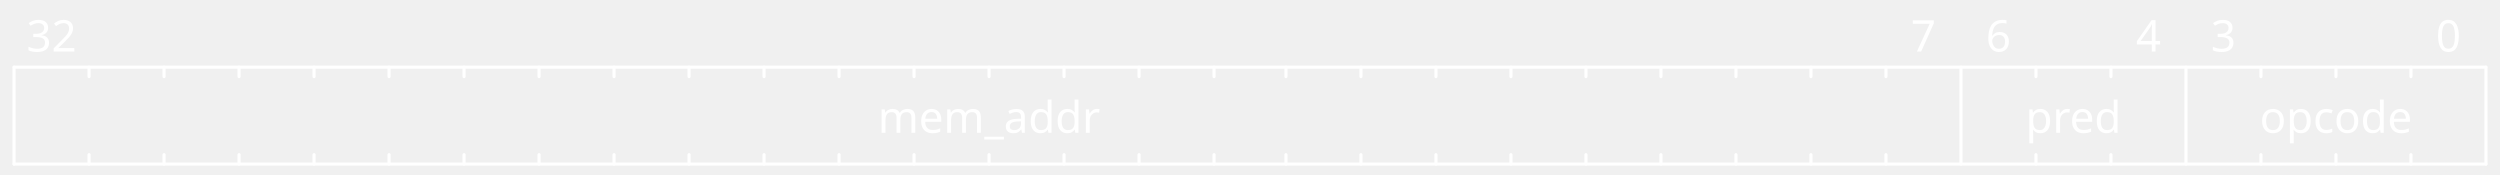
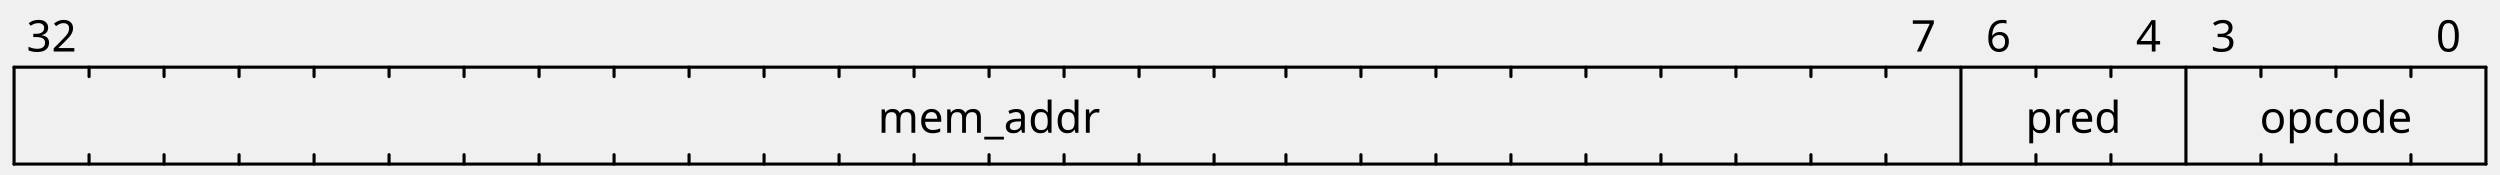
<svg xmlns="http://www.w3.org/2000/svg" width="800" height="56" viewBox="0 0 800 56" class="WaveDrom">
-   <g transform="translate(0.5,0.5)" fill="white" text-anchor="middle" font-size="14" font-family="sans-serif" font-weight="normal">
+   <g transform="translate(0.5,0.5)" fill="black" text-anchor="middle" font-size="14" font-family="sans-serif" font-weight="normal">
    <g transform="translate(4,21)">
-       <g stroke="white" stroke-width="1" stroke-linecap="round">
+       <g stroke="black" stroke-width="1" stroke-linecap="round">
        <line x2="791" />
        <line y2="31" />
        <line x2="791" y1="31" y2="31" />
        <line x1="791" x2="791" y2="31" />
        <line x1="767" x2="767" y2="3" />
        <line x1="767" x2="767" y1="31" y2="28" />
        <line x1="743" x2="743" y2="3" />
        <line x1="743" x2="743" y1="31" y2="28" />
        <line x1="719" x2="719" y2="3" />
        <line x1="719" x2="719" y1="31" y2="28" />
        <line x1="695" x2="695" y2="31" />
        <line x1="671" x2="671" y2="3" />
        <line x1="671" x2="671" y1="31" y2="28" />
        <line x1="647" x2="647" y2="3" />
        <line x1="647" x2="647" y1="31" y2="28" />
        <line x1="623" x2="623" y2="31" />
        <line x1="599" x2="599" y2="3" />
        <line x1="599" x2="599" y1="31" y2="28" />
        <line x1="575" x2="575" y2="3" />
        <line x1="575" x2="575" y1="31" y2="28" />
        <line x1="551" x2="551" y2="3" />
        <line x1="551" x2="551" y1="31" y2="28" />
        <line x1="527" x2="527" y2="3" />
        <line x1="527" x2="527" y1="31" y2="28" />
        <line x1="503" x2="503" y2="3" />
        <line x1="503" x2="503" y1="31" y2="28" />
        <line x1="479" x2="479" y2="3" />
        <line x1="479" x2="479" y1="31" y2="28" />
        <line x1="455" x2="455" y2="3" />
        <line x1="455" x2="455" y1="31" y2="28" />
        <line x1="431" x2="431" y2="3" />
        <line x1="431" x2="431" y1="31" y2="28" />
        <line x1="407" x2="407" y2="3" />
        <line x1="407" x2="407" y1="31" y2="28" />
        <line x1="384" x2="384" y2="3" />
        <line x1="384" x2="384" y1="31" y2="28" />
        <line x1="360" x2="360" y2="3" />
        <line x1="360" x2="360" y1="31" y2="28" />
        <line x1="336" x2="336" y2="3" />
        <line x1="336" x2="336" y1="31" y2="28" />
        <line x1="312" x2="312" y2="3" />
        <line x1="312" x2="312" y1="31" y2="28" />
        <line x1="288" x2="288" y2="3" />
        <line x1="288" x2="288" y1="31" y2="28" />
        <line x1="264" x2="264" y2="3" />
        <line x1="264" x2="264" y1="31" y2="28" />
        <line x1="240" x2="240" y2="3" />
        <line x1="240" x2="240" y1="31" y2="28" />
        <line x1="216" x2="216" y2="3" />
        <line x1="216" x2="216" y1="31" y2="28" />
        <line x1="192" x2="192" y2="3" />
        <line x1="192" x2="192" y1="31" y2="28" />
        <line x1="168" x2="168" y2="3" />
        <line x1="168" x2="168" y1="31" y2="28" />
        <line x1="144" x2="144" y2="3" />
        <line x1="144" x2="144" y1="31" y2="28" />
        <line x1="120" x2="120" y2="3" />
        <line x1="120" x2="120" y1="31" y2="28" />
        <line x1="96" x2="96" y2="3" />
        <line x1="96" x2="96" y1="31" y2="28" />
        <line x1="72" x2="72" y2="3" />
        <line x1="72" x2="72" y1="31" y2="28" />
        <line x1="48" x2="48" y2="3" />
        <line x1="48" x2="48" y1="31" y2="28" />
        <line x1="24" x2="24" y2="3" />
        <line x1="24" x2="24" y1="31" y2="28" />
      </g>
      <g>
        <g />
        <g transform="translate(12,-11)">
          <g transform="translate(767)">
            <text y="6">0</text>
          </g>
          <g transform="translate(695)">
            <text y="6">3</text>
          </g>
          <g transform="translate(671)">
            <text y="6">4</text>
          </g>
          <g transform="translate(623)">
            <text y="6">6</text>
          </g>
          <g transform="translate(599)">
            <text y="6">7</text>
          </g>
          <g transform="translate(0)">
            <text y="6">32</text>
          </g>
        </g>
        <g transform="translate(12,15)">
          <g transform="translate(731)">
            <text y="6">
              <tspan>opcode</tspan>
            </text>
          </g>
          <g transform="translate(647)">
            <text y="6">
              <tspan>pred</tspan>
            </text>
          </g>
          <g transform="translate(300)">
            <text y="6">
              <tspan>mem_addr</tspan>
            </text>
          </g>
        </g>
        <g transform="translate(12,39)" />
      </g>
    </g>
  </g>
</svg>
